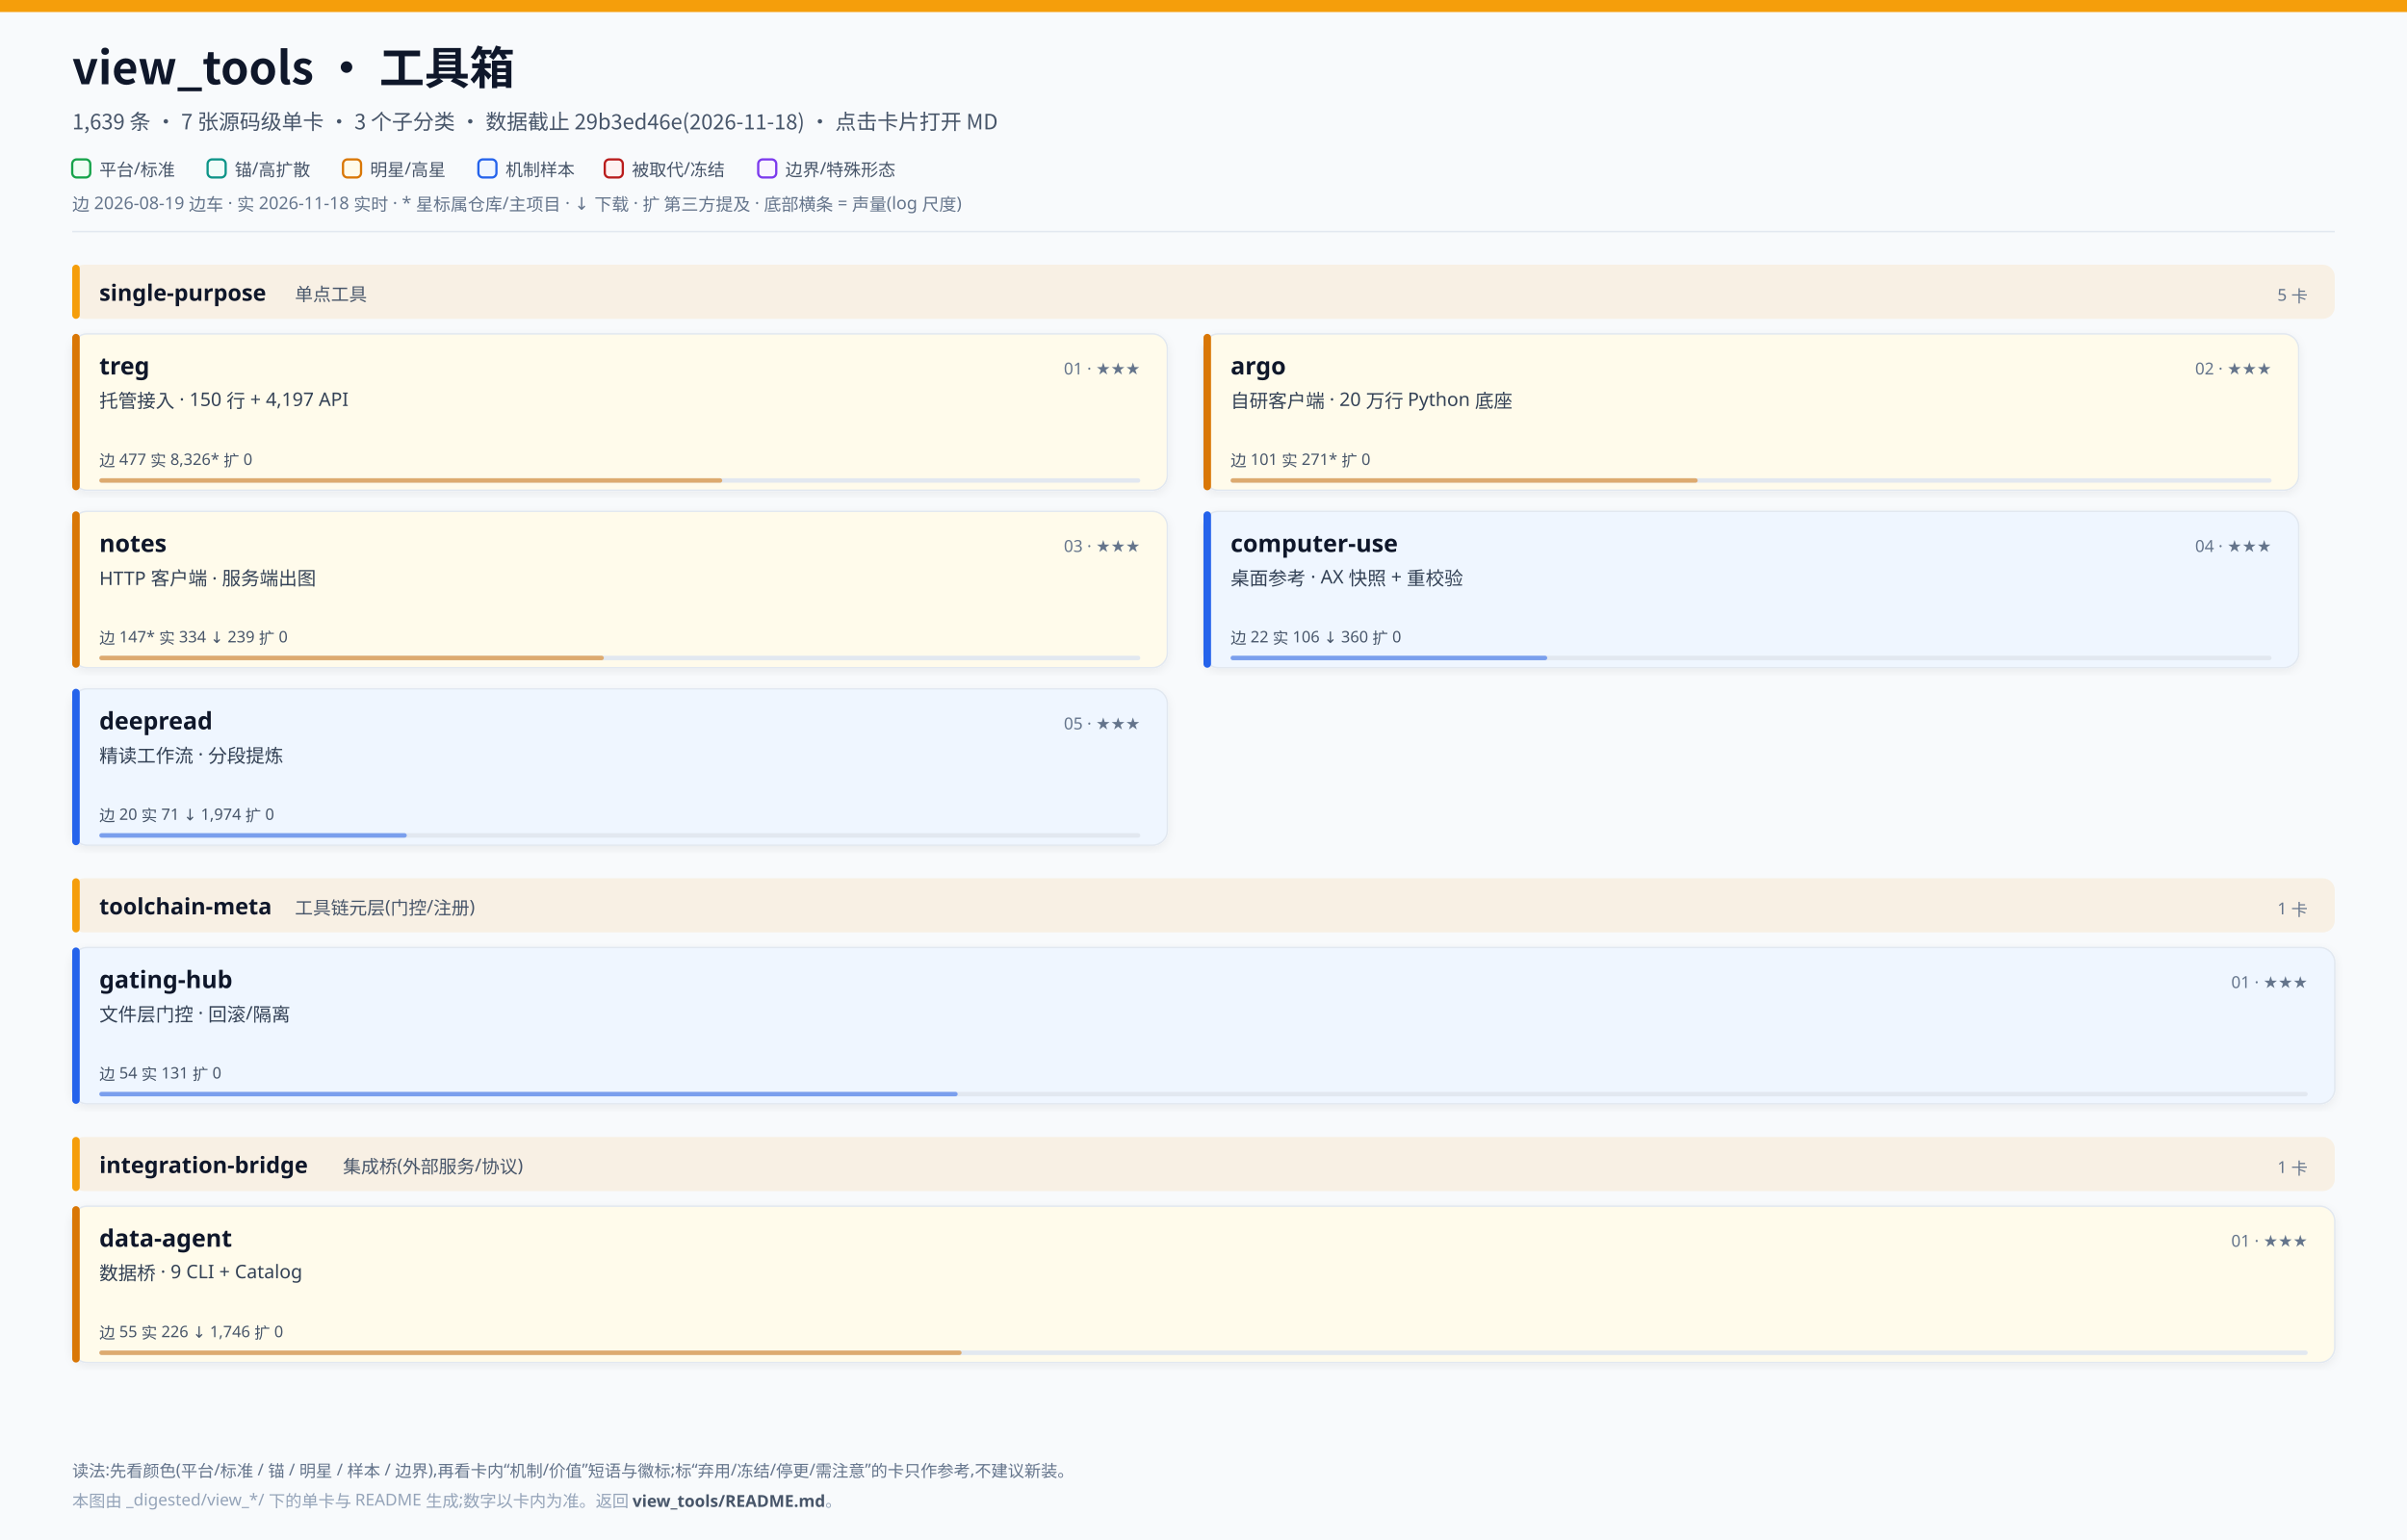
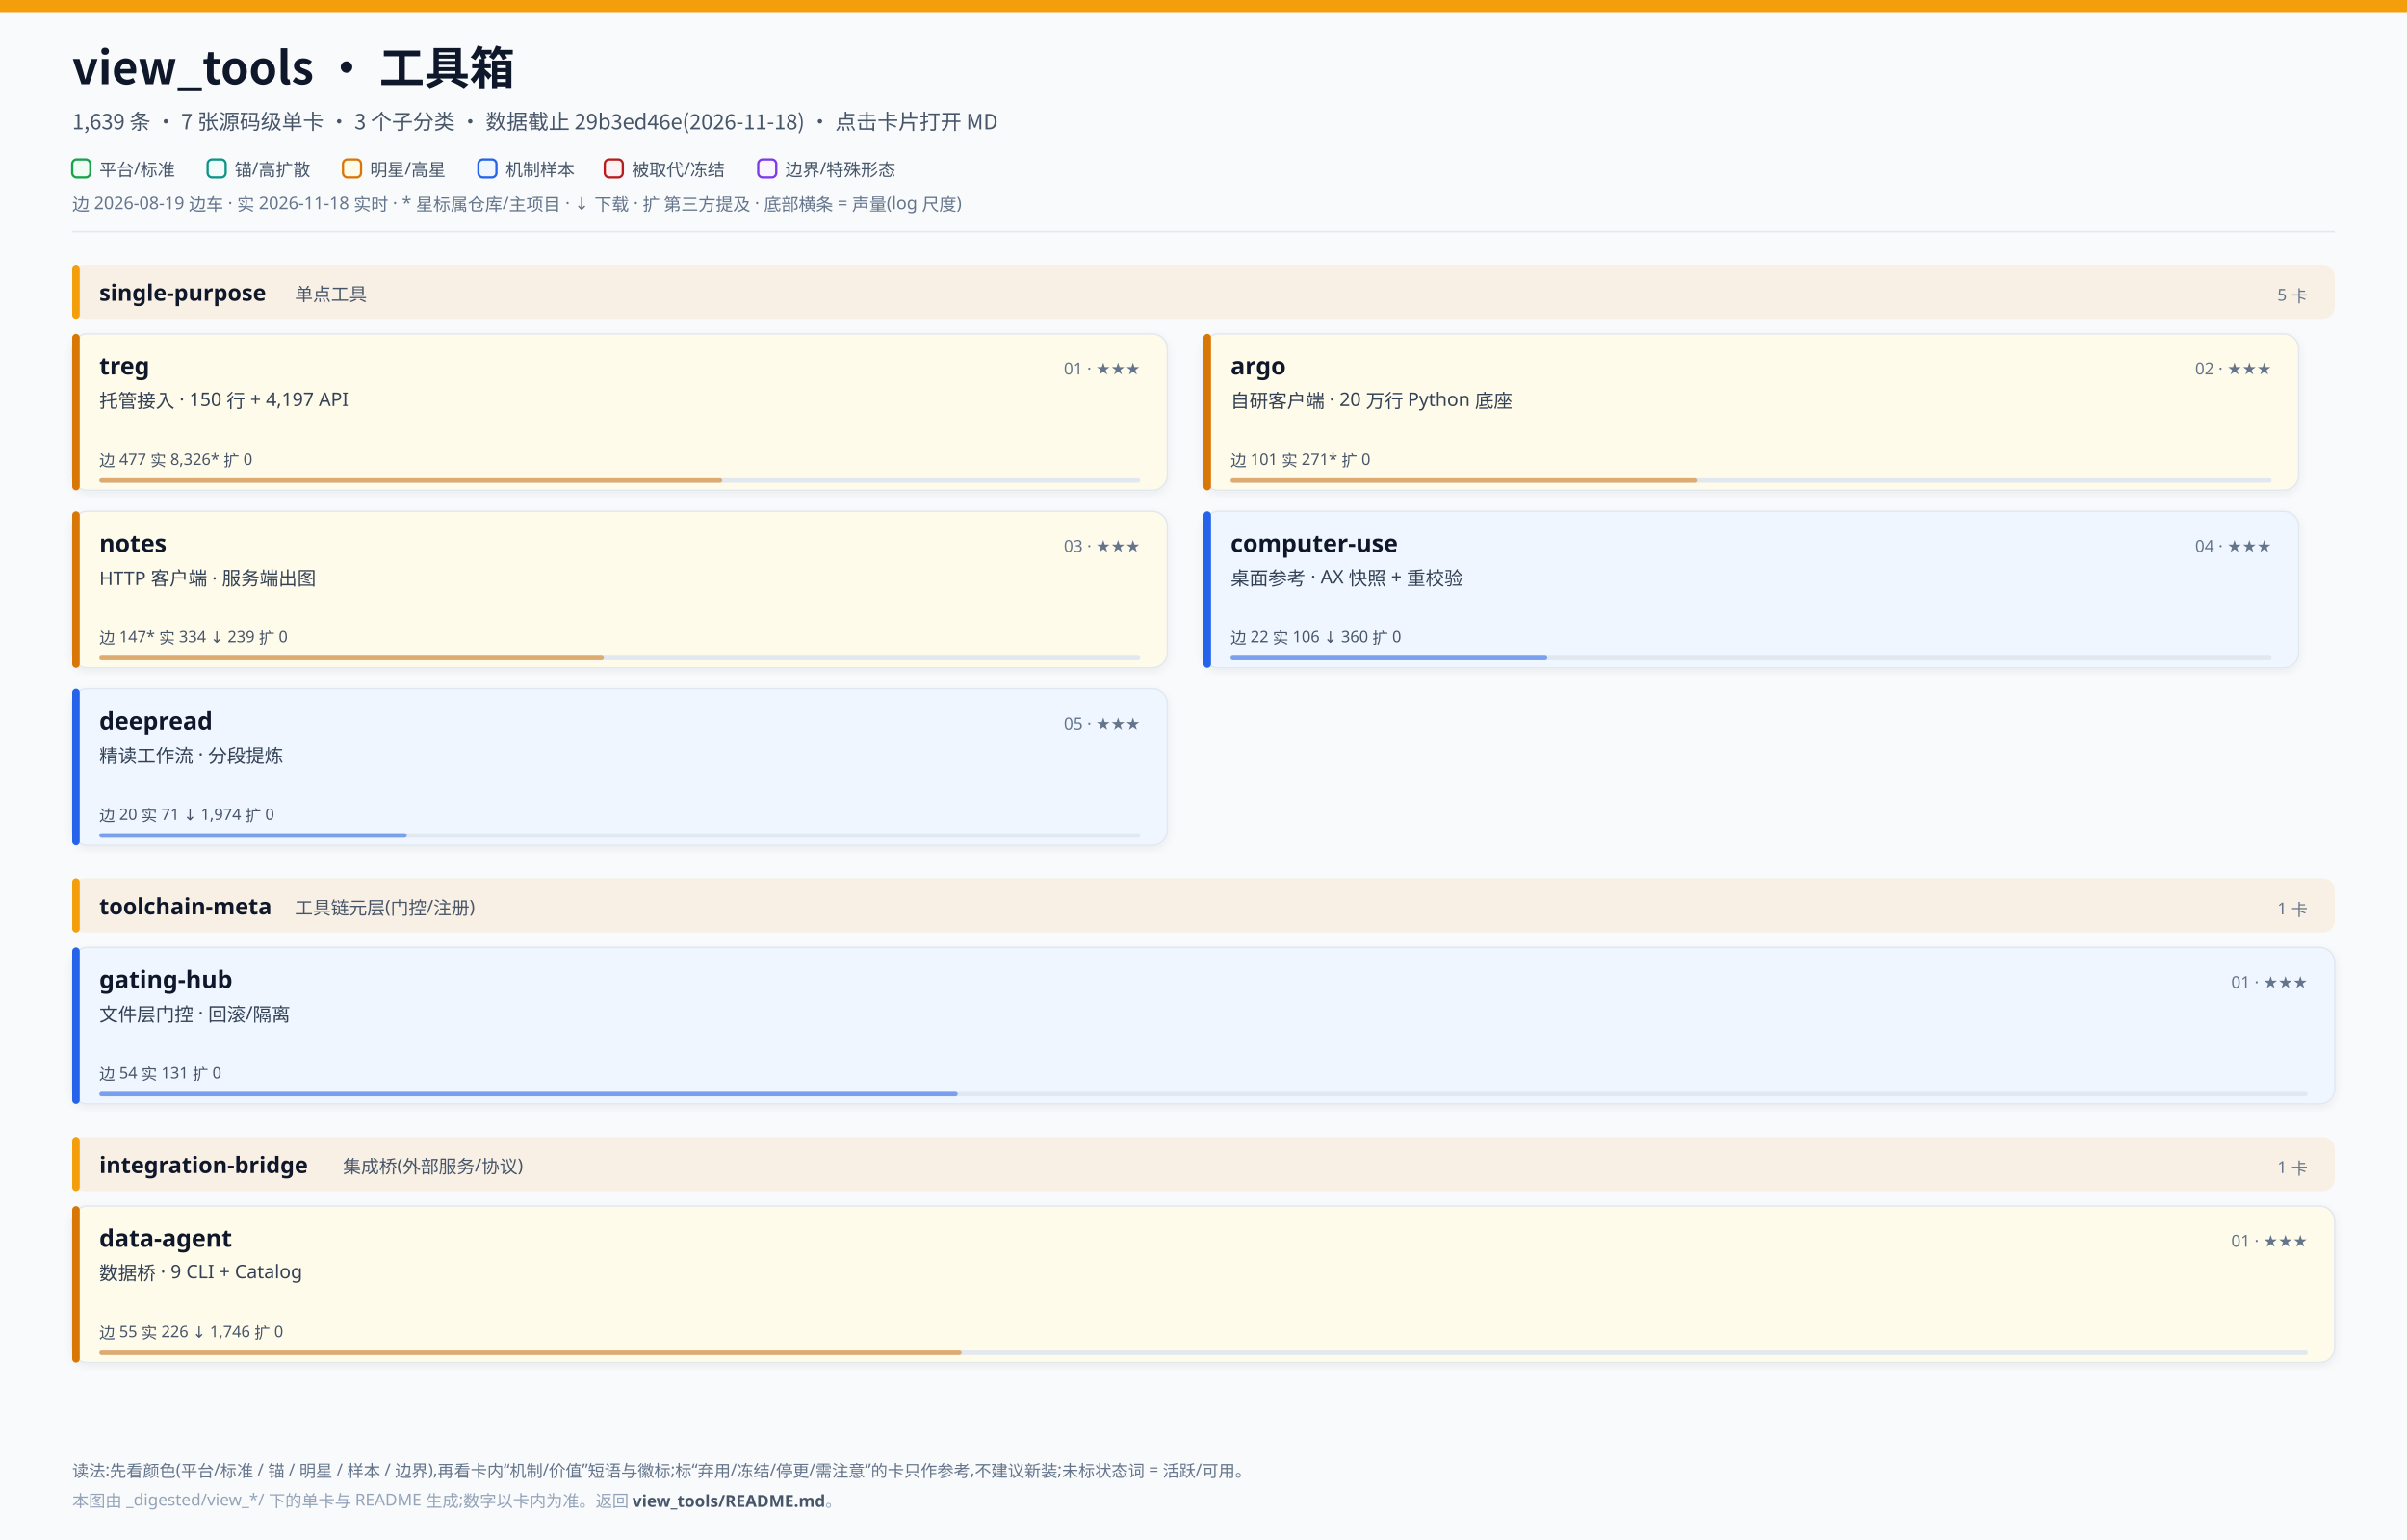
<svg xmlns="http://www.w3.org/2000/svg" xmlns:xlink="http://www.w3.org/1999/xlink" width="1600" height="1024" viewBox="0 0 1600 1024" role="img" aria-labelledby="t d">
  <defs>
    <filter id="shadow" x="-5%" y="-5%" width="110%" height="110%">
      <feDropShadow dx="0" dy="2" stdDeviation="3" flood-color="#0f172a" flood-opacity="0.06" />
    </filter>
  </defs>
  <rect width="1600" height="1024" fill="#f8fafc" />
  <rect x="0" y="0" width="1600" height="8" fill="#f59e0b" />
  <a xlink:href="README.md" href="README.md">
    <text x="48" y="56" font-family="'PingFang SC','Noto Sans CJK SC','Microsoft YaHei',sans-serif" font-size="30" font-weight="700" fill="#0f172a">view_tools · 工具箱</text>
  </a>
  <text x="48" y="86" font-family="'PingFang SC','Noto Sans CJK SC','Microsoft YaHei',sans-serif" font-size="14" fill="#475569">1,639 条 · 7 张源码级单卡 · 3 个子分类 · 数据截止 29b3ed46e(2026-11-18) · 点击卡片打开 MD</text>
  <rect x="48" y="106" width="12" height="12" rx="3" fill="#f0fdf4" stroke="#16a34a" stroke-width="1.5" />
  <text x="66" y="117" font-family="sans-serif" font-size="11.5" fill="#475569">平台/标准</text>
  <rect x="138" y="106" width="12" height="12" rx="3" fill="#f0fdfa" stroke="#0d9488" stroke-width="1.5" />
  <text x="156" y="117" font-family="sans-serif" font-size="11.5" fill="#475569">锚/高扩散</text>
  <rect x="228" y="106" width="12" height="12" rx="3" fill="#fffbeb" stroke="#d97706" stroke-width="1.5" />
  <text x="246" y="117" font-family="sans-serif" font-size="11.5" fill="#475569">明星/高星</text>
  <rect x="318" y="106" width="12" height="12" rx="3" fill="#eff6ff" stroke="#2563eb" stroke-width="1.5" />
  <text x="336" y="117" font-family="sans-serif" font-size="11.5" fill="#475569">机制样本</text>
  <rect x="402" y="106" width="12" height="12" rx="3" fill="#fef2f2" stroke="#b91c1c" stroke-width="1.5" />
  <text x="420" y="117" font-family="sans-serif" font-size="11.5" fill="#475569">被取代/冻结</text>
  <rect x="504" y="106" width="12" height="12" rx="3" fill="#faf5ff" stroke="#7c3aed" stroke-width="1.5" />
  <text x="522" y="117" font-family="sans-serif" font-size="11.5" fill="#475569">边界/特殊形态</text>
  <text x="48" y="140" font-family="sans-serif" font-size="11.5" fill="#64748b">边 2026-08-19 边车 · 实 2026-11-18 实时 · * 星标属仓库/主项目 · ↓ 下载 · 扩 第三方提及 · 底部横条 = 声量(log 尺度)</text>
  <line x1="48" y1="154" x2="1552" y2="154" stroke="#e2e8f0" />
  <a xlink:href="single-purpose/README.md" href="single-purpose/README.md">
    <rect x="48" y="176" width="1504" height="36" rx="8" fill="#f59e0b" fill-opacity="0.10" />
    <rect x="48" y="176" width="5" height="36" rx="2.5" fill="#f59e0b" />
    <text x="66" y="200" font-family="'PingFang SC',sans-serif" font-size="15" font-weight="700" fill="#0f172a">single-purpose</text>
    <text x="196" y="200" font-family="'PingFang SC',sans-serif" font-size="12" fill="#475569">单点工具</text>
    <text x="1534" y="200" text-anchor="end" font-family="sans-serif" font-size="11" fill="#64748b">5 卡</text>
  </a>
  <a xlink:href="single-purpose/01-treg.md" href="single-purpose/01-treg.md">
    <g>
      <rect x="48" y="222" width="728" height="104" rx="10" fill="#fffbeb" stroke="#e2e8f0" filter="url(#shadow)" />
      <rect x="48" y="222" width="5" height="104" rx="2.5" fill="#d97706" />
      <text x="66" y="249" font-family="'PingFang SC',sans-serif" font-size="16" font-weight="700" fill="#0f172a">treg</text>
      <text x="758" y="249" text-anchor="end" font-family="sans-serif" font-size="11" fill="#64748b">01 · ★★★</text>
      <text x="66" y="271" font-family="'PingFang SC',sans-serif" font-size="12.5" fill="#334155">托管接入 · 150 行 + 4,197 API</text>
      <text x="66" y="310" font-family="sans-serif" font-size="10.5" fill="#475569">边 477   实 8,326*   扩 0</text>
      <rect x="66" y="318" width="692" height="3" rx="1.5" fill="#e2e8f0" />
      <rect x="66" y="318" width="414.1" height="3" rx="1.5" fill="#d97706" fill-opacity="0.55" />
    </g>
  </a>
  <a xlink:href="single-purpose/02-argo.md" href="single-purpose/02-argo.md">
    <g>
      <rect x="800" y="222" width="728" height="104" rx="10" fill="#fffbeb" stroke="#e2e8f0" filter="url(#shadow)" />
      <rect x="800" y="222" width="5" height="104" rx="2.5" fill="#d97706" />
      <text x="818" y="249" font-family="'PingFang SC',sans-serif" font-size="16" font-weight="700" fill="#0f172a">argo</text>
      <text x="1510" y="249" text-anchor="end" font-family="sans-serif" font-size="11" fill="#64748b">02 · ★★★</text>
      <text x="818" y="271" font-family="'PingFang SC',sans-serif" font-size="12.5" fill="#334155">自研客户端 · 20 万行 Python 底座</text>
      <text x="818" y="310" font-family="sans-serif" font-size="10.5" fill="#475569">边 101   实 271*   扩 0</text>
      <rect x="818" y="318" width="692" height="3" rx="1.5" fill="#e2e8f0" />
      <rect x="818" y="318" width="310.5" height="3" rx="1.5" fill="#d97706" fill-opacity="0.55" />
    </g>
  </a>
  <a xlink:href="single-purpose/03-notes.md" href="single-purpose/03-notes.md">
    <g>
      <rect x="48" y="340" width="728" height="104" rx="10" fill="#fffbeb" stroke="#e2e8f0" filter="url(#shadow)" />
      <rect x="48" y="340" width="5" height="104" rx="2.5" fill="#d97706" />
      <text x="66" y="367" font-family="'PingFang SC',sans-serif" font-size="16" font-weight="700" fill="#0f172a">notes</text>
      <text x="758" y="367" text-anchor="end" font-family="sans-serif" font-size="11" fill="#64748b">03 · ★★★</text>
      <text x="66" y="389" font-family="'PingFang SC',sans-serif" font-size="12.5" fill="#334155">HTTP 客户端 · 服务端出图</text>
      <text x="66" y="428" font-family="sans-serif" font-size="10.5" fill="#475569">边 147*   实 334   ↓ 239   扩 0</text>
      <rect x="66" y="436" width="692" height="3" rx="1.5" fill="#e2e8f0" />
      <rect x="66" y="436" width="335.4" height="3" rx="1.5" fill="#d97706" fill-opacity="0.55" />
    </g>
  </a>
  <a xlink:href="single-purpose/04-dsh-computer-use.md" href="single-purpose/04-dsh-computer-use.md">
    <g>
      <rect x="800" y="340" width="728" height="104" rx="10" fill="#eff6ff" stroke="#e2e8f0" filter="url(#shadow)" />
      <rect x="800" y="340" width="5" height="104" rx="2.5" fill="#2563eb" />
      <text x="818" y="367" font-family="'PingFang SC',sans-serif" font-size="16" font-weight="700" fill="#0f172a">computer-use</text>
      <text x="1510" y="367" text-anchor="end" font-family="sans-serif" font-size="11" fill="#64748b">04 · ★★★</text>
      <text x="818" y="389" font-family="'PingFang SC',sans-serif" font-size="12.5" fill="#334155">桌面参考 · AX 快照 + 重校验</text>
      <text x="818" y="428" font-family="sans-serif" font-size="10.5" fill="#475569">边 22   实 106   ↓ 360   扩 0</text>
      <rect x="818" y="436" width="692" height="3" rx="1.5" fill="#e2e8f0" />
      <rect x="818" y="436" width="210.5" height="3" rx="1.5" fill="#2563eb" fill-opacity="0.55" />
    </g>
  </a>
  <a xlink:href="single-purpose/05-dsh-deepread.md" href="single-purpose/05-dsh-deepread.md">
    <g>
      <rect x="48" y="458" width="728" height="104" rx="10" fill="#eff6ff" stroke="#e2e8f0" filter="url(#shadow)" />
      <rect x="48" y="458" width="5" height="104" rx="2.5" fill="#2563eb" />
      <text x="66" y="485" font-family="'PingFang SC',sans-serif" font-size="16" font-weight="700" fill="#0f172a">deepread</text>
      <text x="758" y="485" text-anchor="end" font-family="sans-serif" font-size="11" fill="#64748b">05 · ★★★</text>
      <text x="66" y="507" font-family="'PingFang SC',sans-serif" font-size="12.5" fill="#334155">精读工作流 · 分段提炼</text>
      <text x="66" y="546" font-family="sans-serif" font-size="10.5" fill="#475569">边 20   实 71   ↓ 1,974   扩 0</text>
      <rect x="66" y="554" width="692" height="3" rx="1.5" fill="#e2e8f0" />
      <rect x="66" y="554" width="204.4" height="3" rx="1.5" fill="#2563eb" fill-opacity="0.55" />
    </g>
  </a>
  <a xlink:href="toolchain-meta/README.md" href="toolchain-meta/README.md">
    <rect x="48" y="584" width="1504" height="36" rx="8" fill="#f59e0b" fill-opacity="0.10" />
    <rect x="48" y="584" width="5" height="36" rx="2.5" fill="#f59e0b" />
    <text x="66" y="608" font-family="'PingFang SC',sans-serif" font-size="15" font-weight="700" fill="#0f172a">toolchain-meta</text>
    <text x="196" y="608" font-family="'PingFang SC',sans-serif" font-size="12" fill="#475569">工具链元层(门控/注册)</text>
    <text x="1534" y="608" text-anchor="end" font-family="sans-serif" font-size="11" fill="#64748b">1 卡</text>
  </a>
  <a xlink:href="toolchain-meta/01-gating-hub.md" href="toolchain-meta/01-gating-hub.md">
    <g>
      <rect x="48" y="630" width="1504" height="104" rx="10" fill="#eff6ff" stroke="#e2e8f0" filter="url(#shadow)" />
      <rect x="48" y="630" width="5" height="104" rx="2.5" fill="#2563eb" />
      <text x="66" y="657" font-family="'PingFang SC',sans-serif" font-size="16" font-weight="700" fill="#0f172a">gating-hub</text>
      <text x="1534" y="657" text-anchor="end" font-family="sans-serif" font-size="11" fill="#64748b">01 · ★★★</text>
      <text x="66" y="679" font-family="'PingFang SC',sans-serif" font-size="12.5" fill="#334155">文件层门控 · 回滚/隔离</text>
      <text x="66" y="718" font-family="sans-serif" font-size="10.5" fill="#475569">边 54   实 131   扩 0</text>
      <rect x="66" y="726" width="1468" height="3" rx="1.5" fill="#e2e8f0" />
      <rect x="66" y="726" width="570.6" height="3" rx="1.5" fill="#2563eb" fill-opacity="0.55" />
    </g>
  </a>
  <a xlink:href="integration-bridge/README.md" href="integration-bridge/README.md">
    <rect x="48" y="756" width="1504" height="36" rx="8" fill="#f59e0b" fill-opacity="0.10" />
    <rect x="48" y="756" width="5" height="36" rx="2.5" fill="#f59e0b" />
    <text x="66" y="780" font-family="'PingFang SC',sans-serif" font-size="15" font-weight="700" fill="#0f172a">integration-bridge</text>
    <text x="228" y="780" font-family="'PingFang SC',sans-serif" font-size="12" fill="#475569">集成桥(外部服务/协议)</text>
    <text x="1534" y="780" text-anchor="end" font-family="sans-serif" font-size="11" fill="#64748b">1 卡</text>
  </a>
  <a xlink:href="integration-bridge/01-dsh-data-agent.md" href="integration-bridge/01-dsh-data-agent.md">
    <g>
      <rect x="48" y="802" width="1504" height="104" rx="10" fill="#fffbeb" stroke="#e2e8f0" filter="url(#shadow)" />
      <rect x="48" y="802" width="5" height="104" rx="2.5" fill="#d97706" />
      <text x="66" y="829" font-family="'PingFang SC',sans-serif" font-size="16" font-weight="700" fill="#0f172a">data-agent</text>
      <text x="1534" y="829" text-anchor="end" font-family="sans-serif" font-size="11" fill="#64748b">01 · ★★★</text>
      <text x="66" y="851" font-family="'PingFang SC',sans-serif" font-size="12.5" fill="#334155">数据桥 · 9 CLI + Catalog</text>
      <text x="66" y="890" font-family="sans-serif" font-size="10.5" fill="#475569">边 55   实 226   ↓ 1,746   扩 0</text>
      <rect x="66" y="898" width="1468" height="3" rx="1.5" fill="#e2e8f0" />
      <rect x="66" y="898" width="573.2" height="3" rx="1.5" fill="#d97706" fill-opacity="0.55" />
    </g>
  </a>
-   <text x="48" y="982" font-family="sans-serif" font-size="11" fill="#64748b">读法:先看颜色(平台/标准 / 锚 / 明星 / 样本 / 边界),再看卡内“机制/价值”短语与徽标;标“弃用/冻结/停更/需注意”的卡只作参考,不建议新装。</text>
+   <text x="48" y="982" font-family="sans-serif" font-size="11" fill="#64748b">读法:先看颜色(平台/标准 / 锚 / 明星 / 样本 / 边界),再看卡内“机制/价值”短语与徽标;标“弃用/冻结/停更/需注意”的卡只作参考,不建议新装;未标状态词 = 活跃/可用。</text>
  <text x="48" y="1002" font-family="sans-serif" font-size="11" fill="#94a3b8">本图由 _digested/view_*/ 下的单卡与 README 生成;数字以卡内为准。返回 <tspan font-weight="600" fill="#475569">view_tools/README.md</tspan>。</text>
</svg>
